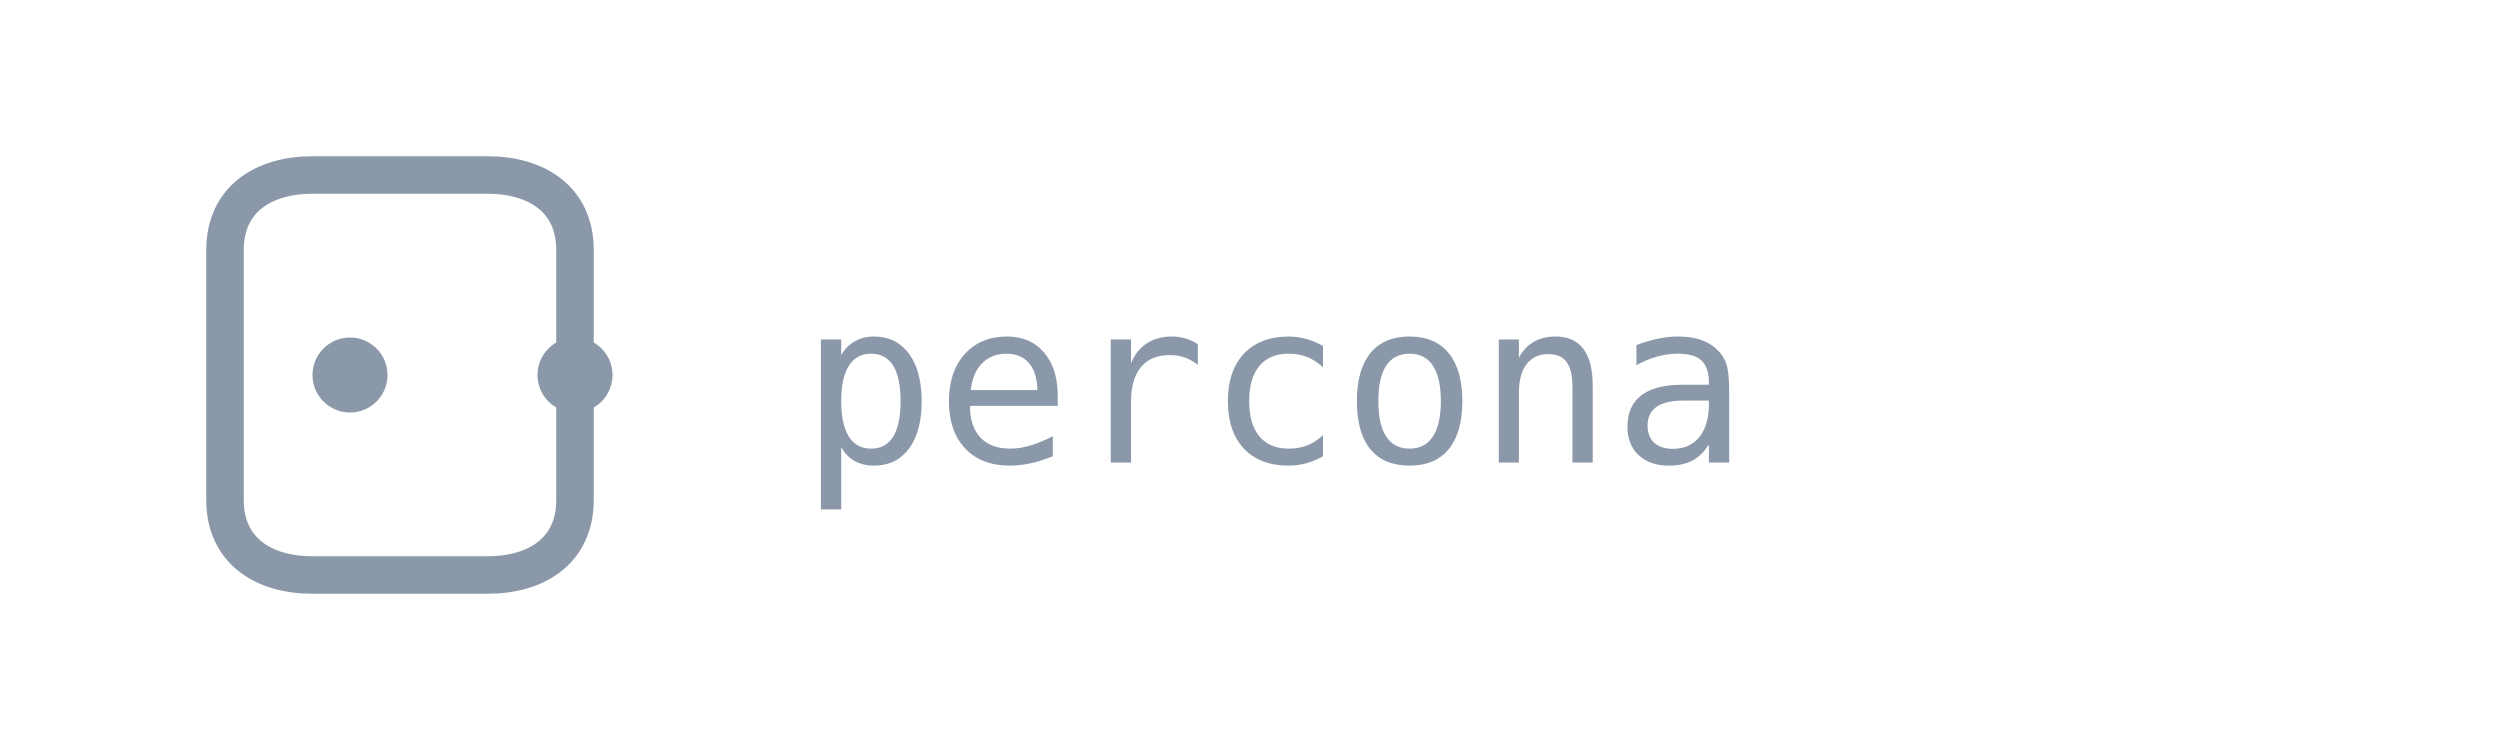
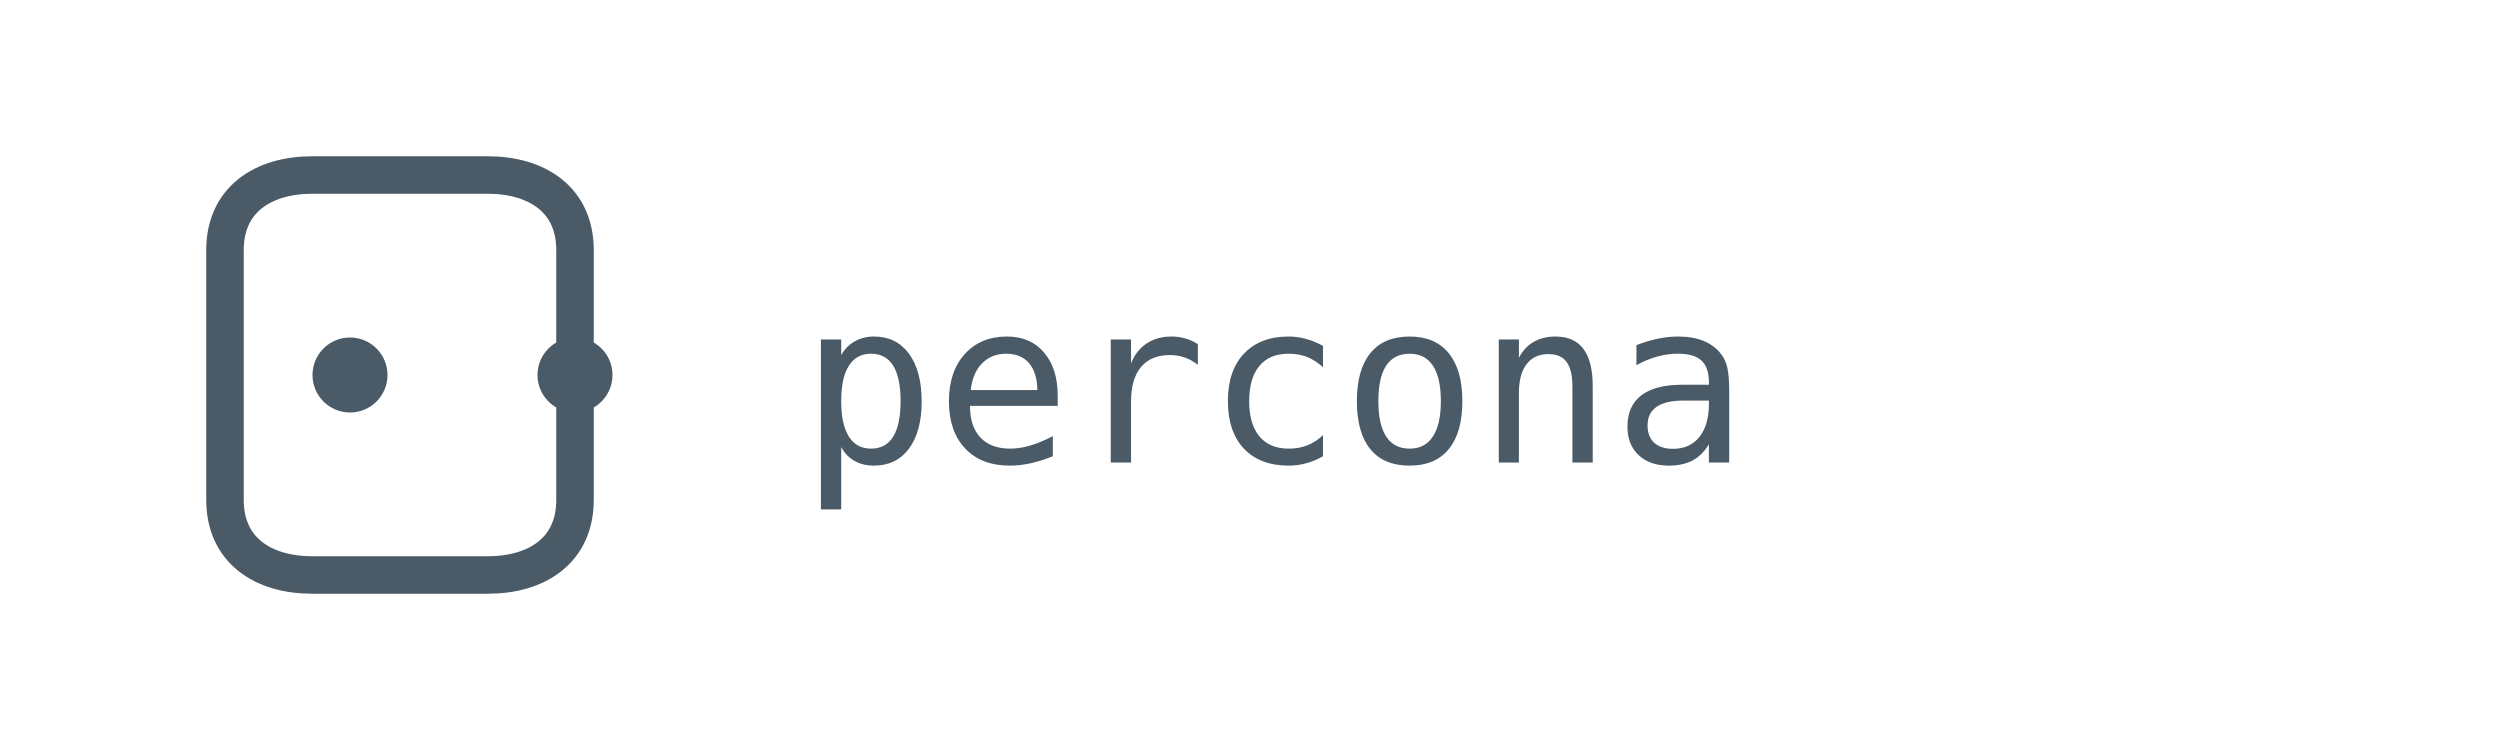
<svg xmlns="http://www.w3.org/2000/svg" viewBox="0 0 200 60" role="img" aria-label="Percona placeholder logo">
-   <path d="M18 40V20c0-4 3-6 7-6h14c4 0 7 2 7 6v20c0 4-3 6-7 6H25c-4 0-7-2-7-6z" fill="none" stroke="#8B98A9" stroke-width="3" />
-   <circle cx="28" cy="30" r="3" fill="#8B98A9" />
-   <circle cx="46" cy="30" r="3" fill="#8B98A9" />
-   <text x="64" y="37" font-family="monospace" font-size="18" fill="#8B98A9">percona</text>
+   <path d="M18 40V20c0-4 3-6 7-6h14c4 0 7 2 7 6v20c0 4-3 6-7 6H25c-4 0-7-2-7-6z" fill="none" stroke="#4A5A66" stroke-width="3" />
+   <circle cx="28" cy="30" r="3" fill="#4A5A66" />
+   <circle cx="46" cy="30" r="3" fill="#4A5A66" />
+   <text x="64" y="37" font-family="monospace" font-size="18" fill="#4A5A66">percona</text>
</svg>
